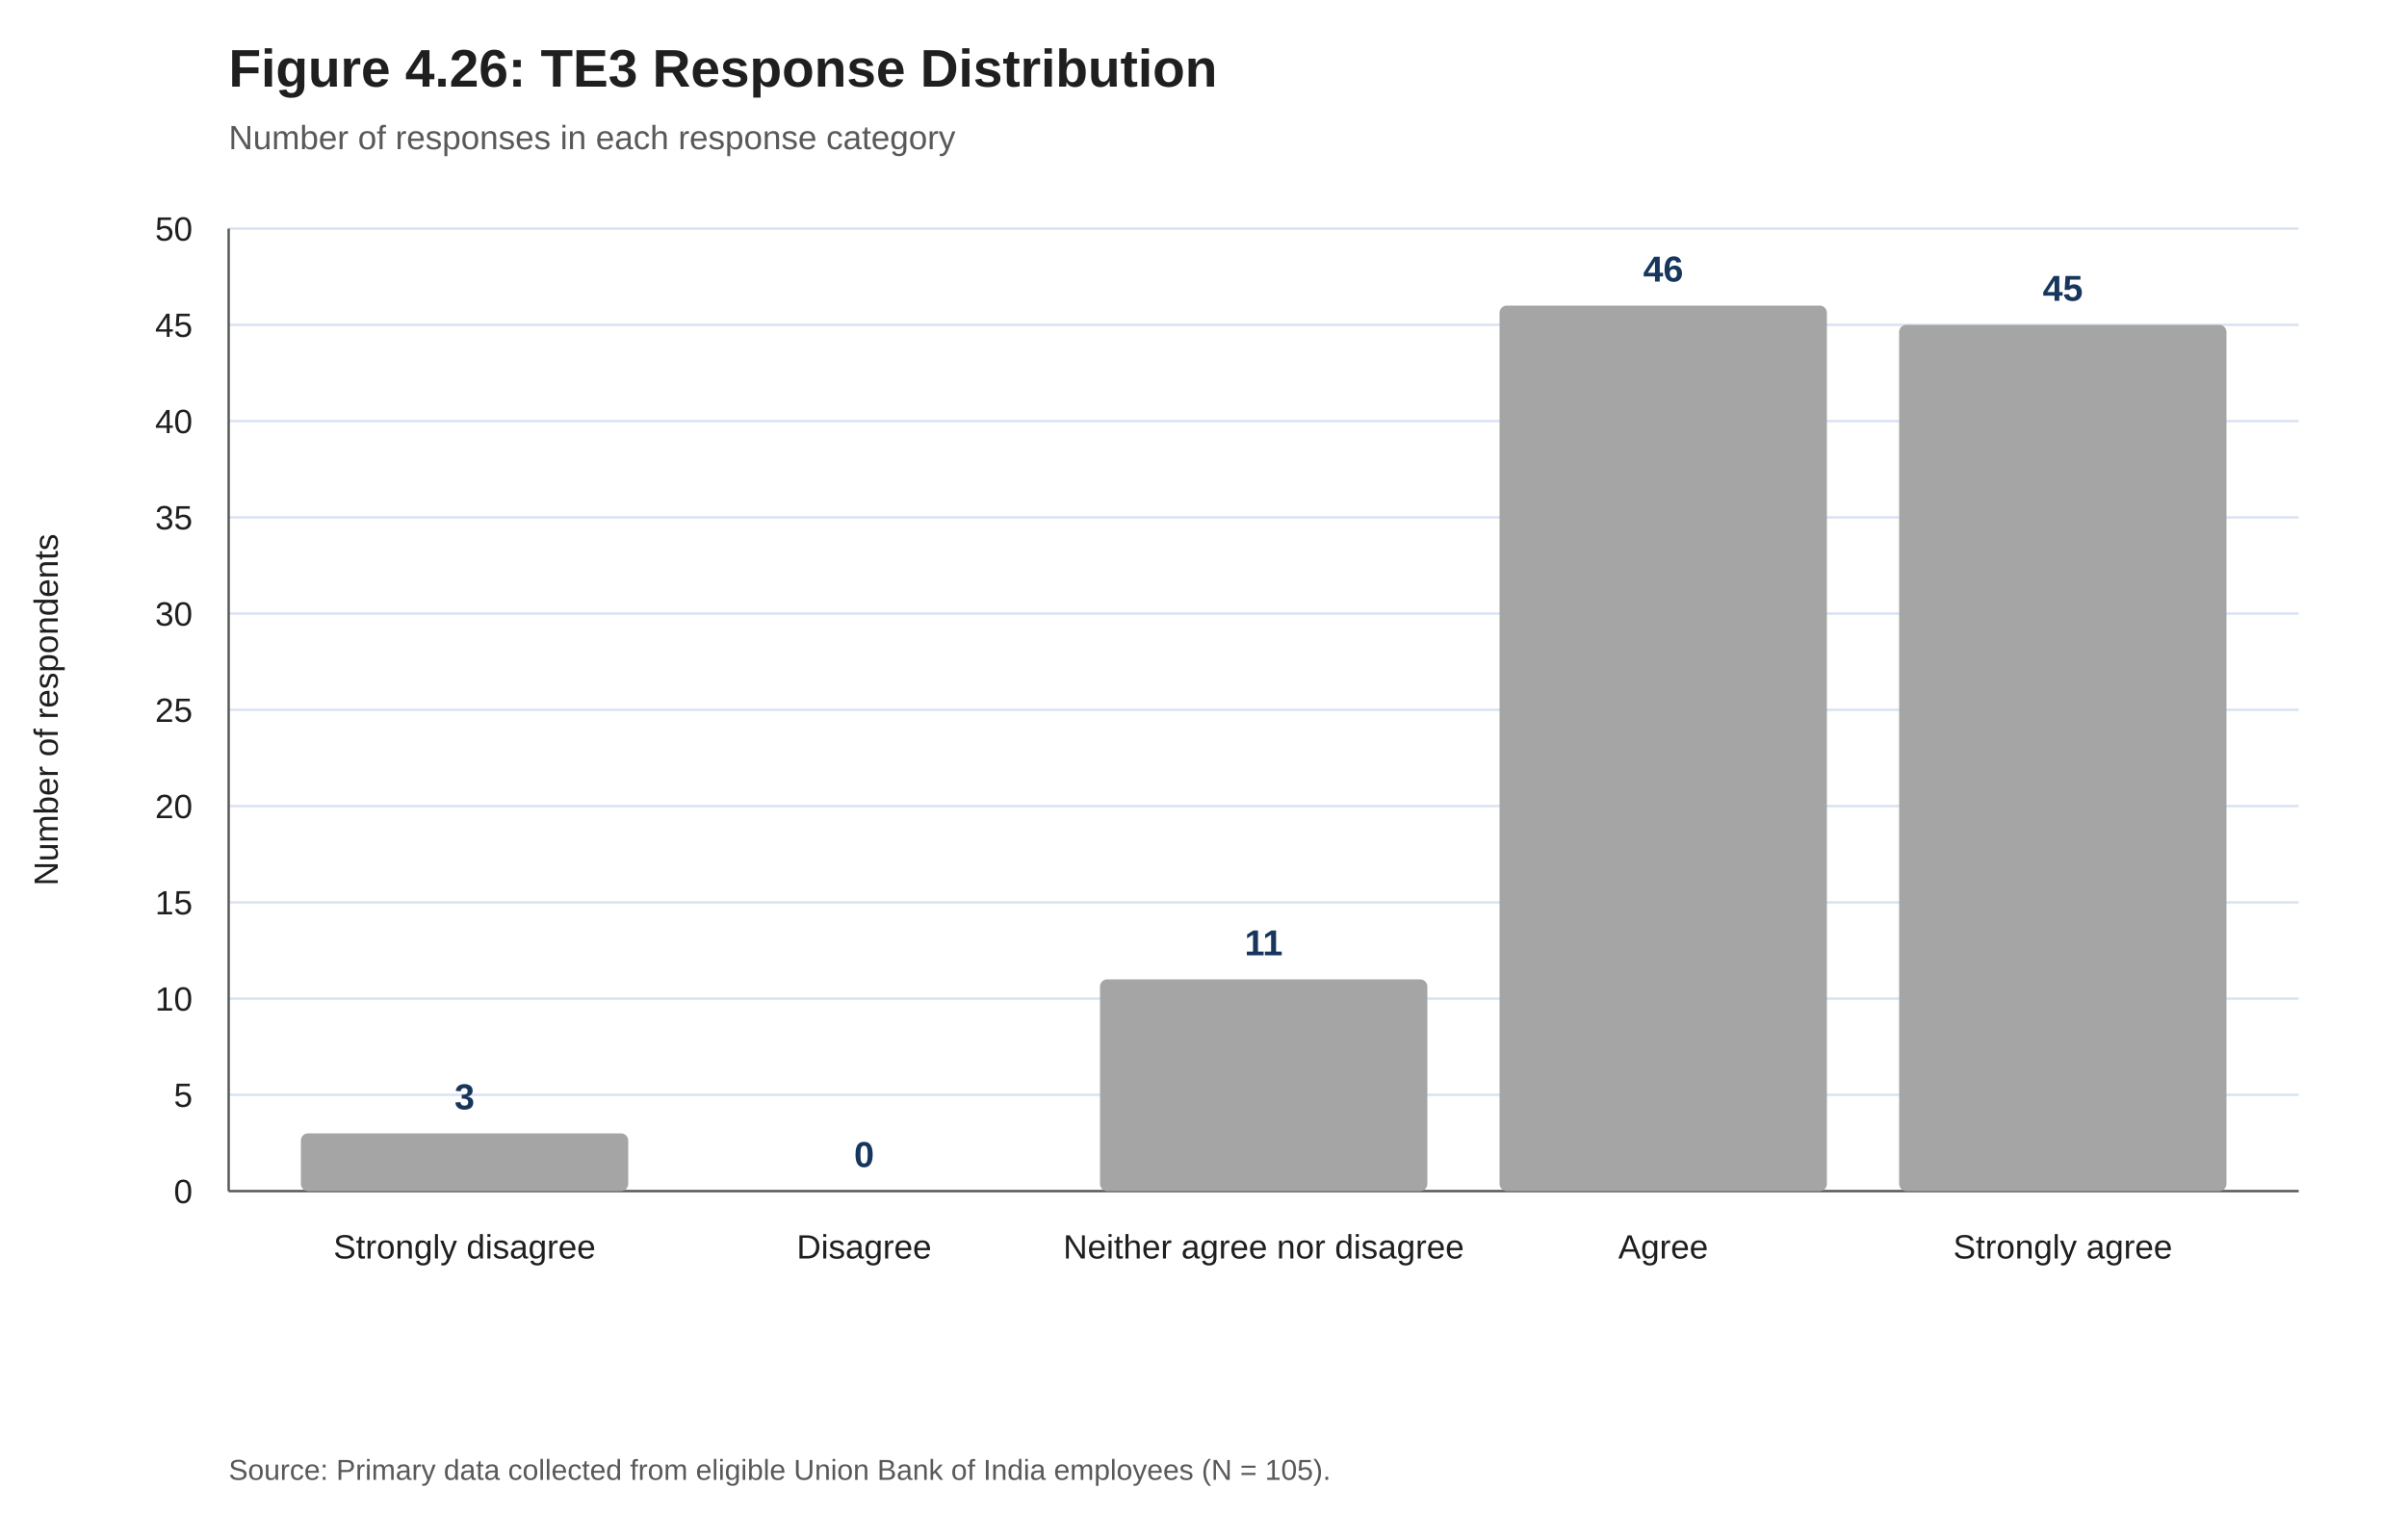
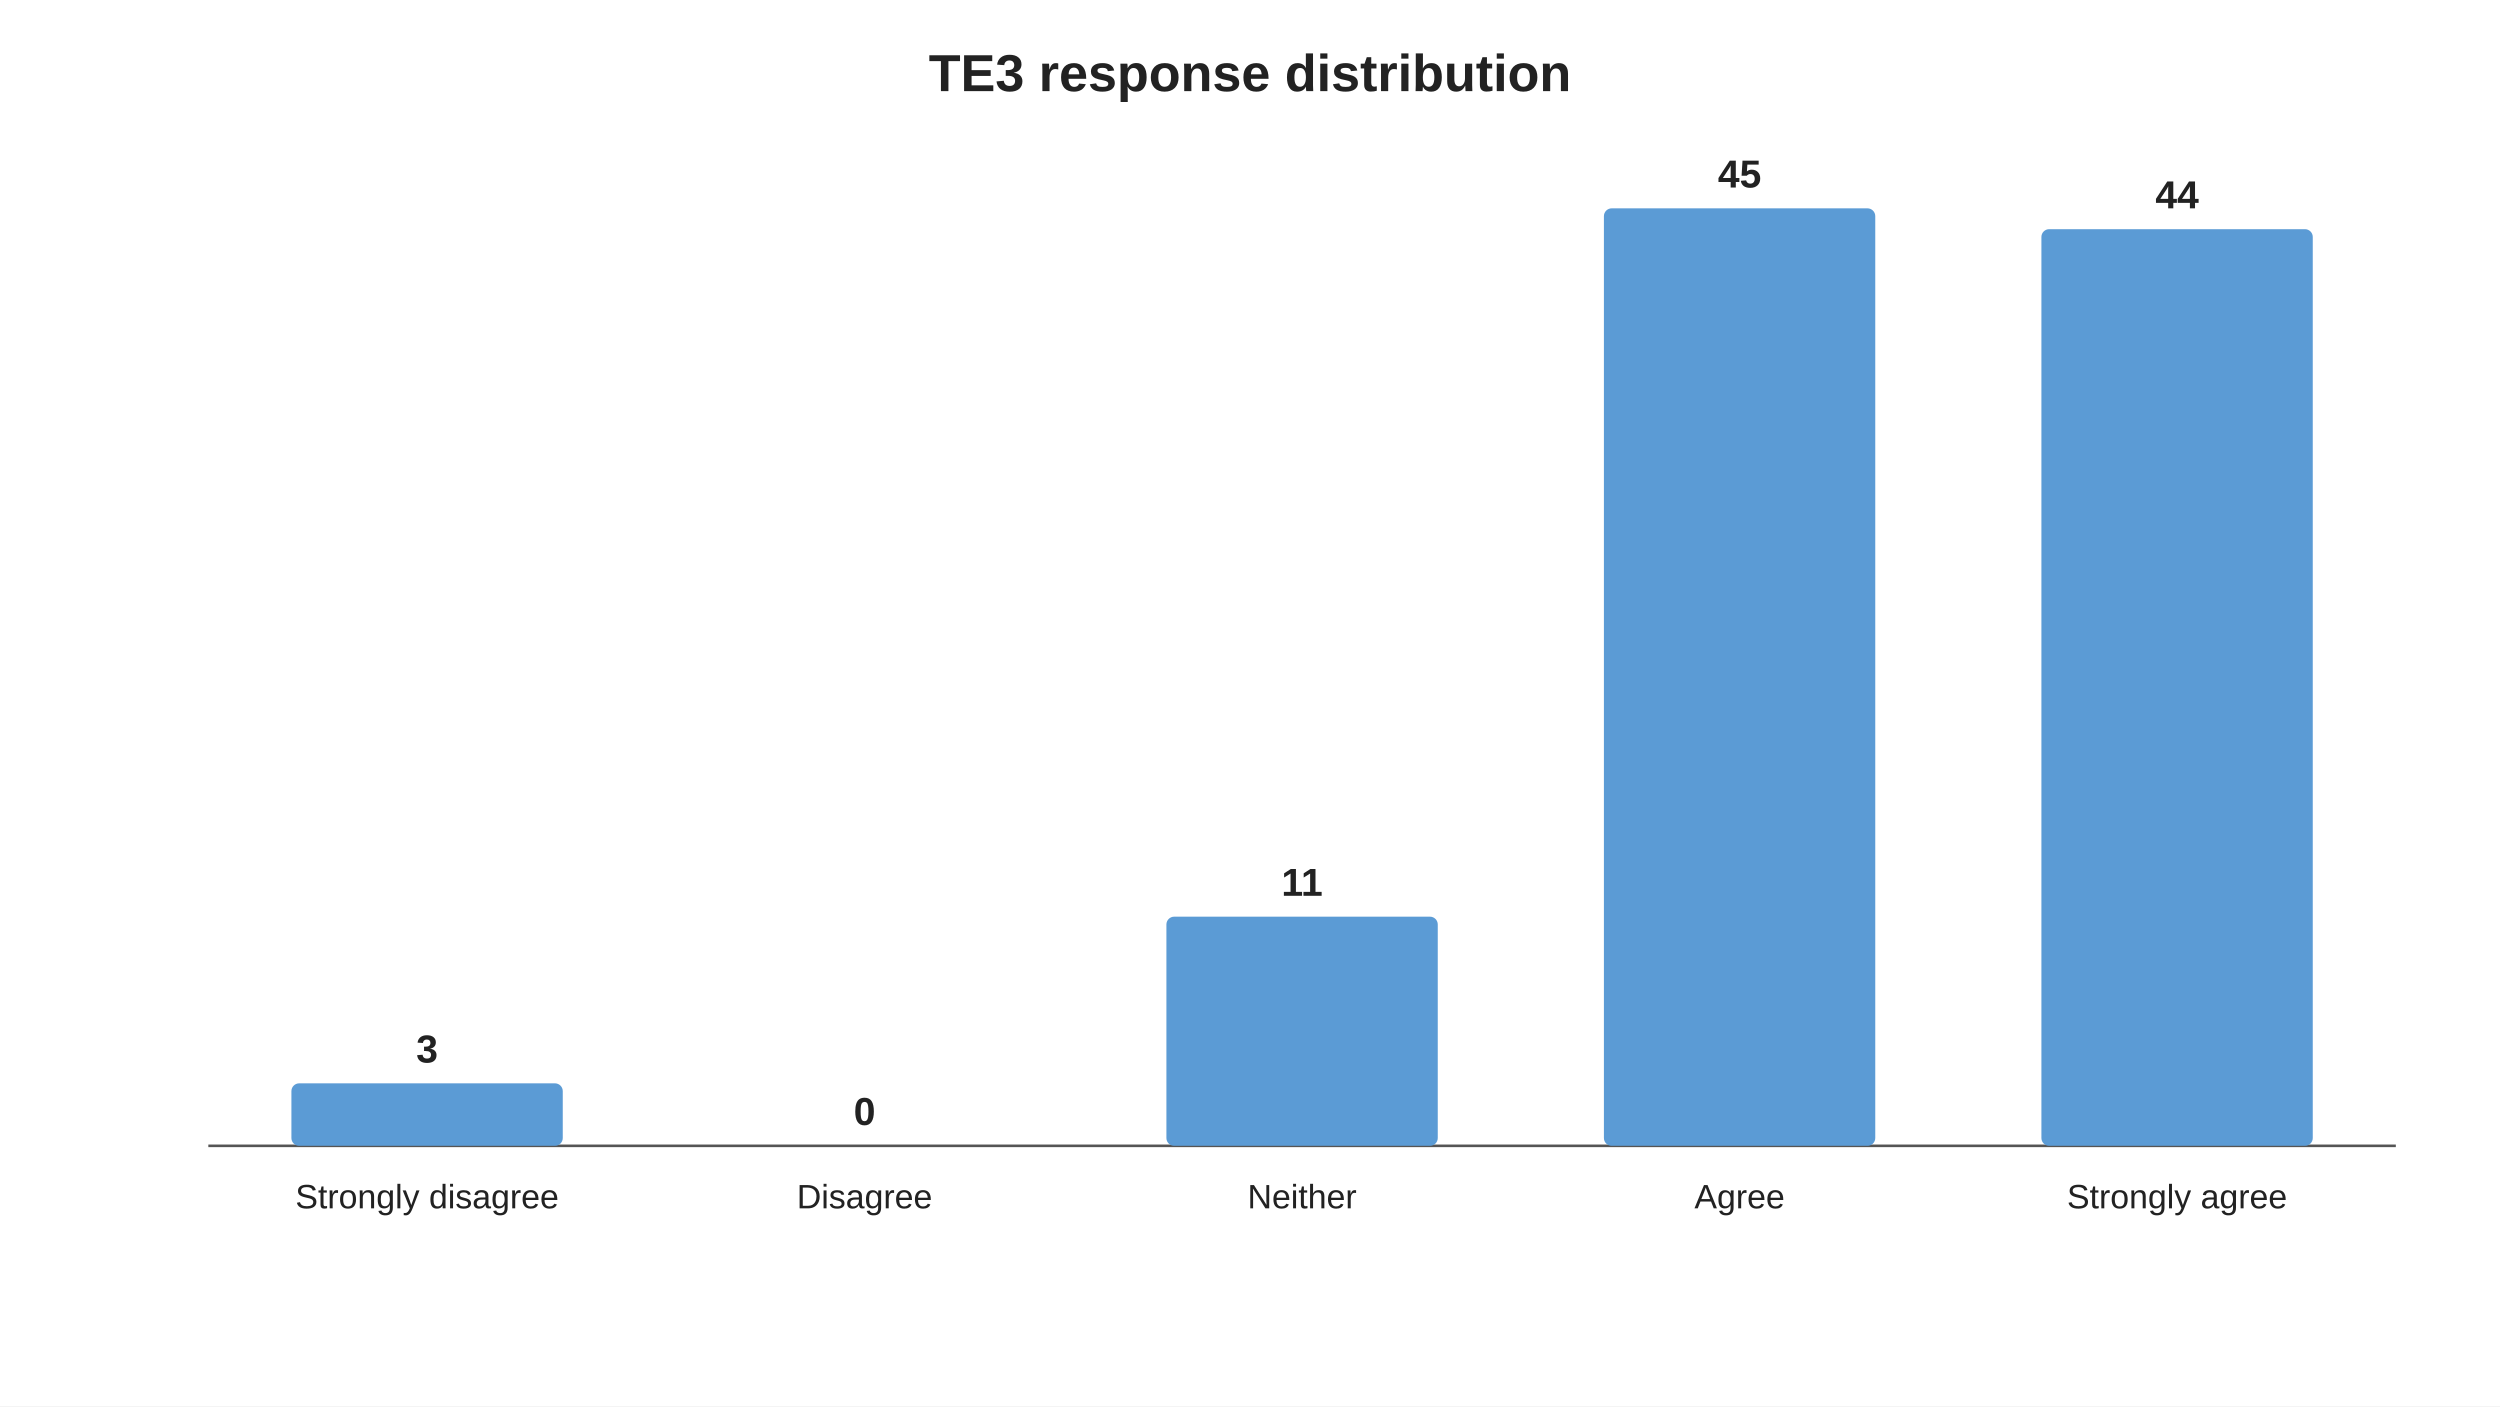
- <svg xmlns="http://www.w3.org/2000/svg" width="1000" height="640" viewBox="0 0 1000 640">
+ <svg xmlns="http://www.w3.org/2000/svg" width="960" height="540" viewBox="0 0 960 540">
+   <style>text{font-family:Arial,sans-serif;fill:#222}.t{font-size:20px;font-weight:bold}.a{font-size:13px}.v{font-size:15px;font-weight:bold}</style>
  <rect width="100%" height="100%" fill="white" />
-   <style>text{font-family:Arial,sans-serif;fill:#1f1f1f}.title{font-size:22px;font-weight:700}.sub{font-size:14px;fill:#595959}.axis{font-size:14px}.label{font-size:14px}.value{font-size:15px;font-weight:700;fill:#17365d}.source{font-size:12px;fill:#595959}</style>
-   <text class="title" x="95" y="36">Figure 4.26: TE3 Response Distribution</text>
-   <text class="sub" x="95" y="62">Number of responses in each response category</text>
-   <line x1="95" y1="495.0" x2="955" y2="495.0" stroke="#d9e2f3" stroke-width="1" />
-   <text class="axis" x="80" y="500.0" text-anchor="end">0</text>
-   <line x1="95" y1="455.0" x2="955" y2="455.0" stroke="#d9e2f3" stroke-width="1" />
-   <text class="axis" x="80" y="460.0" text-anchor="end">5</text>
-   <line x1="95" y1="415.0" x2="955" y2="415.0" stroke="#d9e2f3" stroke-width="1" />
-   <text class="axis" x="80" y="420.0" text-anchor="end">10</text>
-   <line x1="95" y1="375.0" x2="955" y2="375.0" stroke="#d9e2f3" stroke-width="1" />
-   <text class="axis" x="80" y="380.0" text-anchor="end">15</text>
-   <line x1="95" y1="335.0" x2="955" y2="335.0" stroke="#d9e2f3" stroke-width="1" />
-   <text class="axis" x="80" y="340.0" text-anchor="end">20</text>
-   <line x1="95" y1="295.0" x2="955" y2="295.0" stroke="#d9e2f3" stroke-width="1" />
-   <text class="axis" x="80" y="300.0" text-anchor="end">25</text>
-   <line x1="95" y1="255.0" x2="955" y2="255.0" stroke="#d9e2f3" stroke-width="1" />
-   <text class="axis" x="80" y="260.0" text-anchor="end">30</text>
-   <line x1="95" y1="215.0" x2="955" y2="215.0" stroke="#d9e2f3" stroke-width="1" />
-   <text class="axis" x="80" y="220.0" text-anchor="end">35</text>
-   <line x1="95" y1="175.0" x2="955" y2="175.0" stroke="#d9e2f3" stroke-width="1" />
-   <text class="axis" x="80" y="180.0" text-anchor="end">40</text>
-   <line x1="95" y1="135.0" x2="955" y2="135.0" stroke="#d9e2f3" stroke-width="1" />
-   <text class="axis" x="80" y="140.0" text-anchor="end">45</text>
-   <line x1="95" y1="95.0" x2="955" y2="95.0" stroke="#d9e2f3" stroke-width="1" />
-   <text class="axis" x="80" y="100.0" text-anchor="end">50</text>
-   <line x1="95" y1="95" x2="95" y2="495" stroke="#595959" />
-   <line x1="95" y1="495" x2="955" y2="495" stroke="#595959" />
-   <text class="axis" x="24" y="295.0" transform="rotate(-90 24 295.0)" text-anchor="middle">Number of respondents</text>
-   <rect x="125.0" y="471.0" width="136.0" height="24.0" rx="3" fill="#A5A5A5" />
-   <text class="value" x="193.0" y="461.0" text-anchor="middle">3</text>
-   <text class="label" x="193.0" y="523" text-anchor="middle">Strongly disagree</text>
-   <rect x="291.0" y="495.0" width="136.0" height="0.0" rx="3" fill="#A5A5A5" />
-   <text class="value" x="359.0" y="485.0" text-anchor="middle">0</text>
-   <text class="label" x="359.0" y="523" text-anchor="middle">Disagree</text>
-   <rect x="457.0" y="407.0" width="136.0" height="88.0" rx="3" fill="#A5A5A5" />
-   <text class="value" x="525.0" y="397.0" text-anchor="middle">11</text>
-   <text class="label" x="525.0" y="523" text-anchor="middle">Neither agree nor disagree</text>
-   <rect x="623.0" y="127.0" width="136.0" height="368.0" rx="3" fill="#A5A5A5" />
-   <text class="value" x="691.0" y="117.0" text-anchor="middle">46</text>
-   <text class="label" x="691.0" y="523" text-anchor="middle">Agree</text>
-   <rect x="789.0" y="135.0" width="136.0" height="360.0" rx="3" fill="#A5A5A5" />
-   <text class="value" x="857.0" y="125.0" text-anchor="middle">45</text>
-   <text class="label" x="857.0" y="523" text-anchor="middle">Strongly agree</text>
-   <text class="source" x="95" y="615">Source: Primary data collected from eligible Union Bank of India employees (N = 105).</text>
+   <text class="t" x="480.0" y="35" text-anchor="middle">TE3 response distribution</text>
+   <line x1="80" y1="440" x2="920" y2="440" stroke="#555" />
+   <rect x="111.9" y="416.0" width="104.2" height="24.0" fill="#5B9BD5" rx="3" />
+   <text class="v" x="164.0" y="408.0" text-anchor="middle">3</text>
+   <text class="a" x="164.0" y="464" text-anchor="middle">Strongly disagree</text>
+   <rect x="279.9" y="440.0" width="104.2" height="0.0" fill="#5B9BD5" rx="3" />
+   <text class="v" x="332.0" y="432.0" text-anchor="middle">0</text>
+   <text class="a" x="332.0" y="464" text-anchor="middle">Disagree</text>
+   <rect x="447.9" y="352.0" width="104.2" height="88.0" fill="#5B9BD5" rx="3" />
+   <text class="v" x="500.0" y="344.0" text-anchor="middle">11</text>
+   <text class="a" x="500.0" y="464" text-anchor="middle">Neither</text>
+   <rect x="615.9" y="80.0" width="104.2" height="360.0" fill="#5B9BD5" rx="3" />
+   <text class="v" x="668.0" y="72.0" text-anchor="middle">45</text>
+   <text class="a" x="668.0" y="464" text-anchor="middle">Agree</text>
+   <rect x="783.9" y="88.0" width="104.2" height="352.0" fill="#5B9BD5" rx="3" />
+   <text class="v" x="836.0" y="80.0" text-anchor="middle">44</text>
+   <text class="a" x="836.0" y="464" text-anchor="middle">Strongly agree</text>
</svg>
